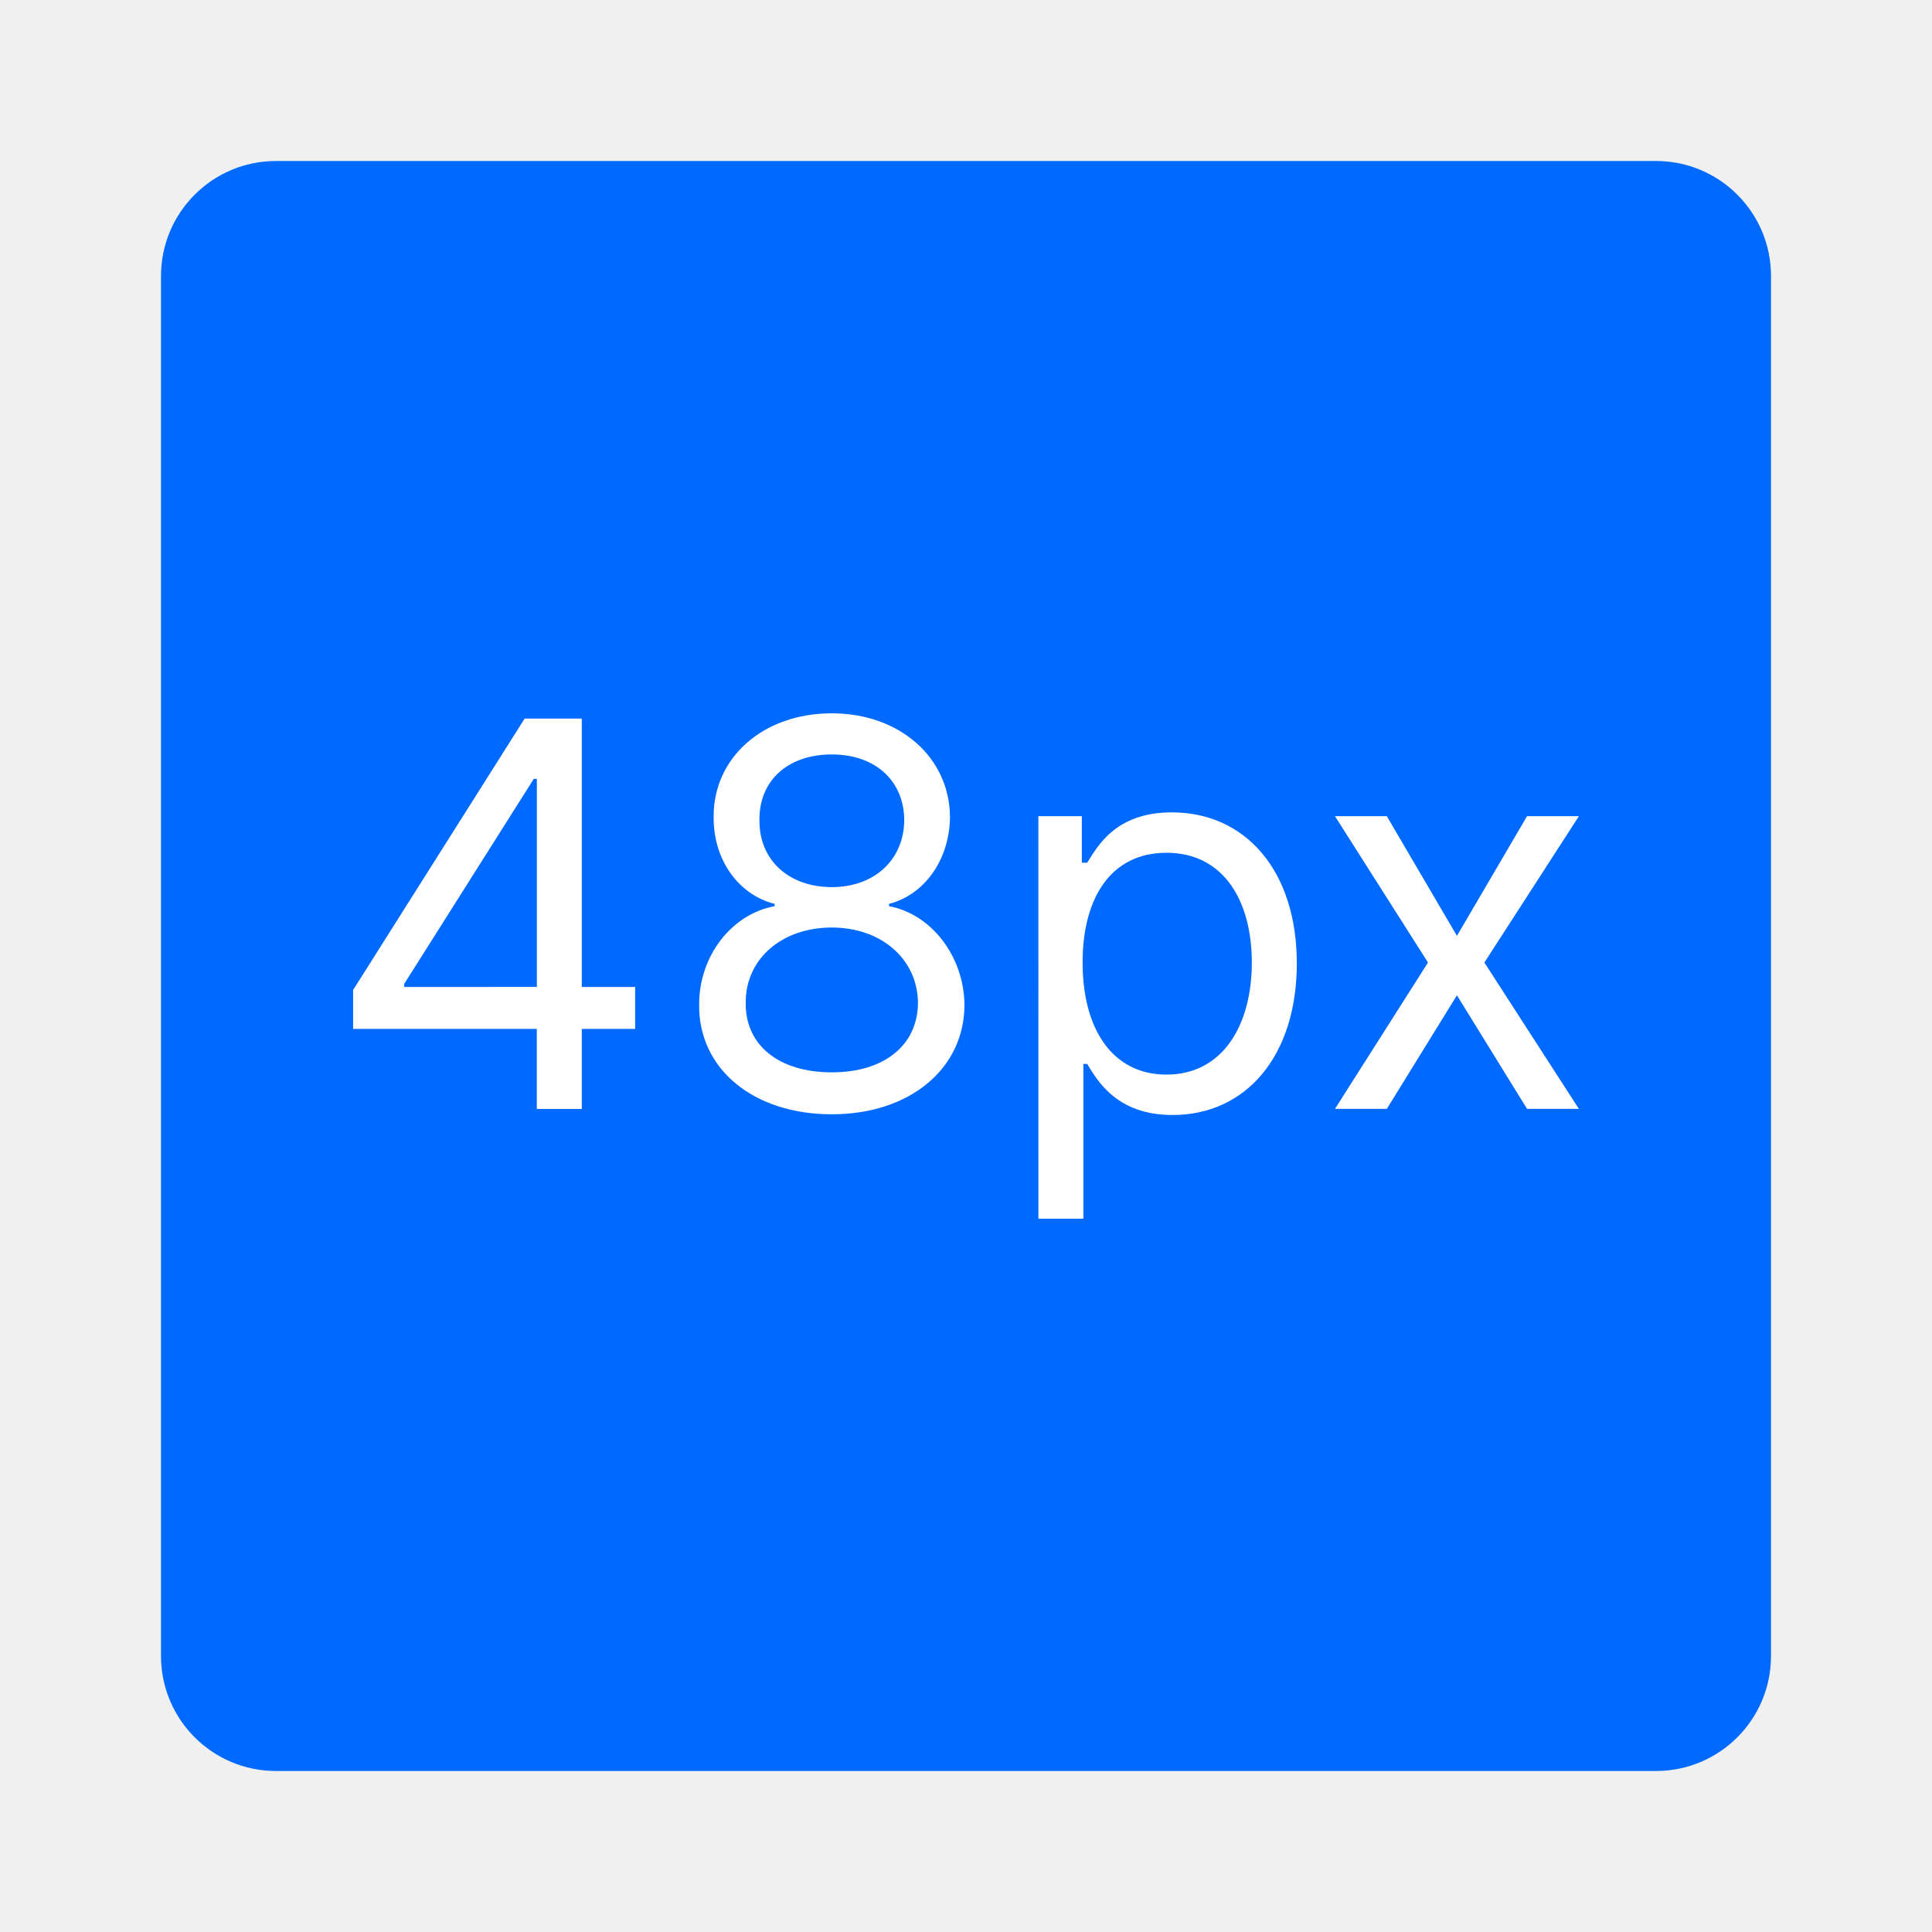
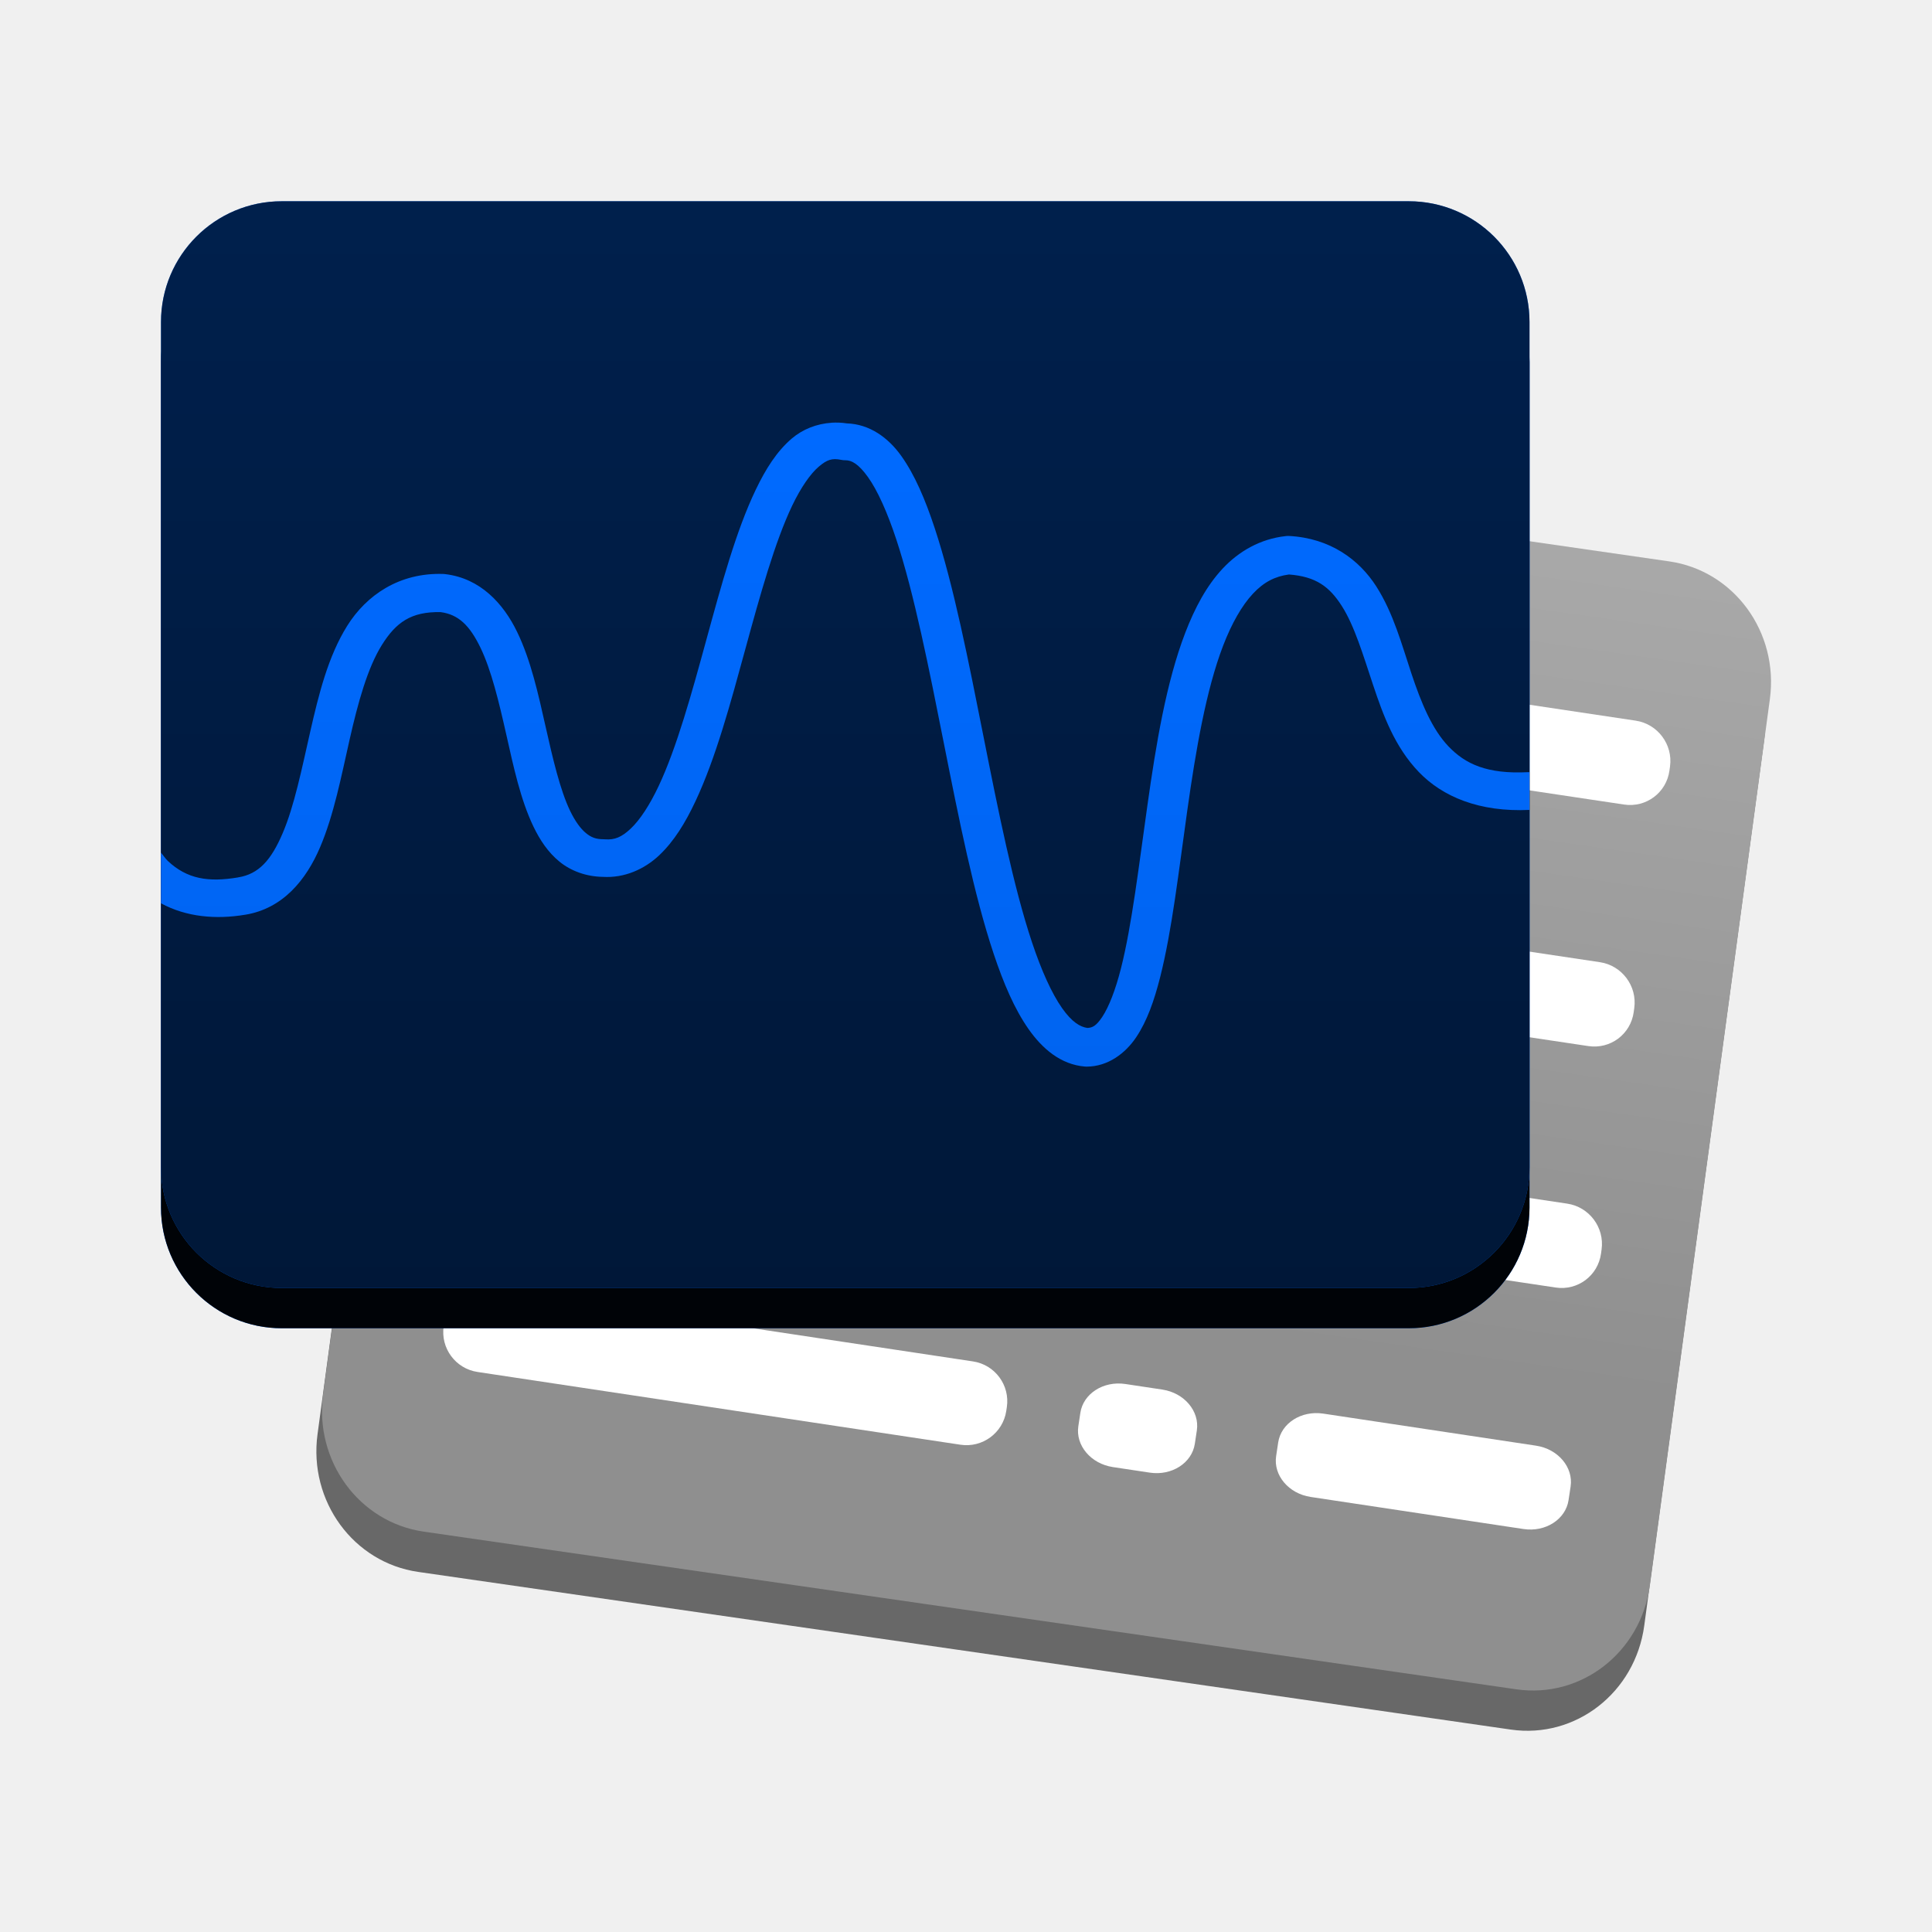
<svg xmlns="http://www.w3.org/2000/svg" version="1.1" viewBox="0 0 48 48">
-   <rect x="4" y="4" width="40" height="40" rx="2.857" ry="2.857" fill="#006aff" stroke-width="1.429" />
-   <g fill="#fff" stroke-width="1.429" aria-label="48px">
-     <path d="m8.773 25.563h4.564v1.989h1.117v-1.989h1.326v-1.042h-1.326v-6.667h-1.42l-4.261 6.742zm1.269-1.042v-0.076l3.22-5.095h0.076v5.17z" />
-     <path d="m20.667 27.684c1.937 0 3.286-1.132 3.295-2.708-0.009-1.226-0.829-2.268-1.875-2.462v-0.057c0.909-0.237 1.506-1.127 1.515-2.159-0.009-1.477-1.25-2.576-2.936-2.576-1.705 0-2.945 1.098-2.936 2.576-0.009 1.032 0.587 1.922 1.515 2.159v0.057c-1.065 0.194-1.884 1.236-1.875 2.462-0.009 1.577 1.34 2.708 3.295 2.708zm0-5.644c-1.061 0-1.809-0.663-1.799-1.667-0.009-0.985 0.71-1.629 1.799-1.629 1.07 0 1.79 0.644 1.799 1.629-0.009 1.004-0.758 1.667-1.799 1.667zm0 4.602c-1.33 0-2.15-0.682-2.14-1.723-0.009-1.094 0.895-1.875 2.14-1.875 1.226 0 2.131 0.781 2.14 1.875-0.009 1.042-0.829 1.723-2.14 1.723z" />
-     <path d="m25.799 30.278h1.117v-3.845h0.095c0.246 0.398 0.72 1.269 2.121 1.269 1.818 0 3.087-1.458 3.087-3.769 0-2.292-1.269-3.75-3.106-3.75-1.42 0-1.856 0.871-2.102 1.25h-0.133v-1.155h-1.08zm1.098-6.364c0-1.629 0.72-2.727 2.083-2.727 1.42 0 2.121 1.193 2.121 2.727 0 1.553-0.72 2.784-2.121 2.784-1.345 0-2.083-1.136-2.083-2.784z" />
-     <path d="m34.455 20.278h-1.288l2.311 3.636-2.311 3.636h1.288l1.742-2.822 1.742 2.822h1.288l-2.348-3.636 2.348-3.636h-1.288l-1.742 2.973z" />
+   <defs>
+     <linearGradient id="linearGradient917" x1="44" x2="40" y1="14" y2="42" gradientTransform="translate(40.66552,-1.621331)" gradientUnits="userSpaceOnUse">
+       <stop stop-color="#b2b2b2" offset="0" />
+       <stop stop-color="#8f8f8f" offset="1" />
+     </linearGradient>
+     <linearGradient id="linearGradient1138" x1="-1.502" x2="-1.493" y1="28.569" y2="11.486" gradientTransform="matrix(1 0 0 .9416175 5.454547 -.3323631)" gradientUnits="userSpaceOnUse">
+       <stop stop-opacity=".055" offset="0" />
+       <stop stop-opacity="0" offset="1" />
+     </linearGradient>
+     <style id="current-color-scheme" type="text/css">.ColorScheme-Highlight {
+     color:#006aff;
+     }
+     .ColorScheme-HighlightedText {
+     color:#ffffff;
+     }</style>
+     <linearGradient id="linearGradient955" x1="4" x2="4" y1="32" y2="5" gradientUnits="userSpaceOnUse">
+       <stop stop-opacity=".78" offset="0" />
+       <stop stop-opacity=".7" offset="1" />
+     </linearGradient>
+   </defs>
+   <path d="m14.185 11.03 27.145 3.917c1.611 0.232 2.727 1.759 2.502 3.422l-2.981 22.019c-0.225 1.663-1.704 2.815-3.315 2.583l-27.145-3.917c-1.611-0.232-2.727-1.759-2.502-3.422l2.981-22.019c0.225-1.663 1.704-2.815 3.315-2.583z" fill="#686868" />
+   <path d="m14.325 10.03 27.145 3.917c1.611 0.232 2.727 1.759 2.502 3.422l-2.981 22.019c-0.225 1.663-1.704 2.815-3.315 2.583l-27.145-3.917c-1.611-0.232-2.727-1.759-2.502-3.422l2.981-22.019c0.225-1.663 1.704-2.815 3.315-2.583z" fill="url(#linearGradient917)" />
+   <g fill="#fff">
+     <rect transform="matrix(.9889641 .1481552 -.1363439 .9906616 0 0)" x="15.424" y="11.687" width="28.279" height="2.104" rx="1" ry="1" />
+     <rect transform="matrix(.9889691 .1481219 -.1363747 .9906573 0 0)" x="15.351" y="17.755" width="28.291" height="2.104" rx="1" ry="1" />
+     <rect transform="matrix(.9889641 .1481552 -.1363439 .9906616 0 0)" x="15.376" y="23.807" width="28.279" height="2.104" rx="1" ry="1" />
+     <rect transform="rotate(8.567974)" x="15.809" y="29.845" width="14.135" height="2.093" rx="1" ry="1" />
+     <rect transform="rotate(8.567978)" x="36.741" y="29.831" width="7.347" height="2.094" rx="1" ry=".876" />
+     <rect transform="rotate(8.567978)" x="31.771" y="29.836" width="2.927" height="2.087" rx="1" ry=".876" />
  </g>
+   <rect class="ColorScheme-Highlight" x="4" y="6" width="34" height="27" rx="3" ry="3" fill="currentColor" />
+   <rect x="4" y="6" width="34" height="27" rx="3" ry="3" fill-opacity=".97" />
+   <rect class="ColorScheme-Highlight" x="4" y="5" width="34" height="27" rx="3" ry="3" color="#006aff" fill="currentColor" />
+   <rect class="ColorScheme-Highlight" x="4" y="5" width="34" height="27" rx="3" ry="3" color="#006aff" fill="url(#linearGradient955)" />
+   <path class="ColorScheme-Highlight" d="m20.664 10.503c-0.372 0.023-0.723 0.162-0.992 0.392-0.375 0.32-0.649 0.758-0.895 1.271-0.492 1.025-0.856 2.372-1.225 3.719-0.368 1.347-0.74 2.692-1.186 3.64-0.223 0.474-0.466 0.845-0.695 1.061s-0.403 0.284-0.633 0.267a0.5 0.471 0 0 0-0.039-0.002c-0.195 2.39e-4 -0.311-0.046-0.443-0.154-0.132-0.108-0.269-0.296-0.393-0.554-0.247-0.516-0.428-1.289-0.609-2.095-0.181-0.806-0.365-1.644-0.707-2.35-0.342-0.706-0.916-1.331-1.785-1.434a0.5 0.471 0 0 0-0.043-0.004c-1.101-0.039-1.919 0.531-2.393 1.289-0.474 0.758-0.706 1.698-0.918 2.628-0.211 0.93-0.398 1.853-0.684 2.521-0.285 0.669-0.594 1.019-1.107 1.1a0.5 0.471 0 0 0-0.006 0.002c-0.735 0.123-1.264 0.039-1.742-0.41-0.058-0.055-0.113-0.139-0.17-0.208v1.26c0.633 0.344 1.371 0.404 2.086 0.285h0.002c0.944-0.151 1.522-0.872 1.865-1.677 0.344-0.807 0.527-1.763 0.734-2.676 0.207-0.913 0.444-1.778 0.801-2.349 0.35-0.56 0.725-0.833 1.461-0.817 0.44 0.058 0.72 0.328 0.988 0.881 0.271 0.56 0.46 1.35 0.641 2.154 0.181 0.803 0.353 1.617 0.674 2.288 0.161 0.335 0.361 0.641 0.65 0.877 0.283 0.231 0.664 0.371 1.074 0.377 0.539 0.034 1.036-0.19 1.402-0.535 0.37-0.349 0.652-0.811 0.902-1.344 0.502-1.067 0.872-2.438 1.24-3.785 0.368-1.347 0.736-2.669 1.166-3.566 0.215-0.448 0.45-0.784 0.656-0.96 0.206-0.176 0.331-0.215 0.553-0.171a0.5 0.471 0 0 0 0.109 0.011c0.148-0.002 0.321 0.082 0.561 0.417 0.24 0.336 0.483 0.88 0.705 1.552 0.443 1.344 0.811 3.197 1.182 5.067 0.371 1.869 0.746 3.757 1.238 5.23 0.246 0.736 0.518 1.37 0.863 1.863 0.345 0.493 0.803 0.884 1.4 0.934a0.5 0.471 0 0 0 0.049 0.002c0.528-0.003 0.962-0.332 1.23-0.734 0.268-0.402 0.444-0.904 0.592-1.486 0.296-1.165 0.464-2.658 0.676-4.153 0.211-1.494 0.467-2.987 0.889-4.085 0.211-0.549 0.463-0.995 0.742-1.293 0.269-0.288 0.548-0.43 0.893-0.476 0.675 0.05 1.011 0.308 1.314 0.783 0.314 0.491 0.527 1.212 0.777 1.962 0.25 0.75 0.539 1.54 1.135 2.161 0.591 0.616 1.507 1.001 2.748 0.943v-0.938a0.5 0.471 0 0 0-0.027 0c-1.032 0.054-1.566-0.207-1.979-0.636-0.412-0.429-0.683-1.088-0.924-1.812-0.241-0.724-0.449-1.503-0.873-2.166-0.424-0.663-1.144-1.201-2.17-1.254a0.5 0.471 0 0 0-0.086 0.004c-0.626 0.069-1.159 0.376-1.561 0.806-0.402 0.43-0.692 0.978-0.93 1.596-0.474 1.236-0.726 2.772-0.939 4.281-0.214 1.509-0.388 2.993-0.658 4.057-0.135 0.532-0.3 0.957-0.465 1.205-0.155 0.232-0.249 0.268-0.369 0.274-0.175-0.024-0.383-0.141-0.631-0.495-0.258-0.368-0.513-0.936-0.744-1.628-0.462-1.382-0.836-3.251-1.207-5.12-0.371-1.869-0.737-3.737-1.211-5.173-0.237-0.718-0.497-1.327-0.832-1.797-0.324-0.454-0.789-0.79-1.354-0.807-0.126-0.02-0.253-0.024-0.377-0.017z" fill="currentColor" stroke-width="1" />
+   <path d="m20.664 10.503c-0.372 0.023-0.723 0.162-0.992 0.392-0.375 0.32-0.649 0.758-0.895 1.271-0.492 1.025-0.856 2.372-1.225 3.719-0.368 1.347-0.74 2.692-1.186 3.64-0.223 0.474-0.466 0.845-0.695 1.061s-0.403 0.284-0.633 0.267a0.5 0.471 0 0 0-0.039-0.002c-0.195 2.39e-4 -0.311-0.046-0.443-0.154-0.132-0.108-0.269-0.296-0.393-0.554-0.247-0.516-0.428-1.289-0.609-2.095-0.181-0.806-0.365-1.644-0.707-2.35-0.342-0.706-0.916-1.331-1.785-1.434a0.5 0.471 0 0 0-0.043-0.004c-1.101-0.039-1.919 0.531-2.393 1.289-0.474 0.758-0.706 1.698-0.918 2.628-0.211 0.93-0.398 1.853-0.684 2.521-0.285 0.669-0.594 1.019-1.107 1.1a0.5 0.471 0 0 0-0.006 0.002c-0.735 0.123-1.264 0.039-1.742-0.41-0.058-0.055-0.113-0.139-0.17-0.208v1.26c0.633 0.344 1.371 0.404 2.086 0.285h0.002c0.944-0.151 1.522-0.872 1.865-1.677 0.344-0.807 0.527-1.763 0.734-2.676 0.207-0.913 0.444-1.778 0.801-2.349 0.35-0.56 0.725-0.833 1.461-0.817 0.44 0.058 0.72 0.328 0.988 0.881 0.271 0.56 0.46 1.35 0.641 2.154 0.181 0.803 0.353 1.617 0.674 2.288 0.161 0.335 0.361 0.641 0.65 0.877 0.283 0.231 0.664 0.371 1.074 0.377 0.539 0.034 1.036-0.19 1.402-0.535 0.37-0.349 0.652-0.811 0.902-1.344 0.502-1.067 0.872-2.438 1.24-3.785 0.368-1.347 0.736-2.669 1.166-3.566 0.215-0.448 0.45-0.784 0.656-0.96s0.331-0.215 0.553-0.171a0.5 0.471 0 0 0 0.109 0.011c0.148-0.002 0.321 0.082 0.561 0.417 0.24 0.336 0.483 0.88 0.705 1.552 0.443 1.344 0.811 3.197 1.182 5.067 0.371 1.869 0.746 3.757 1.238 5.23 0.246 0.736 0.518 1.37 0.863 1.863 0.345 0.493 0.803 0.884 1.4 0.934a0.5 0.471 0 0 0 0.049 0.002c0.528-0.003 0.962-0.332 1.23-0.734 0.268-0.402 0.444-0.904 0.592-1.486 0.296-1.165 0.464-2.658 0.676-4.153 0.211-1.494 0.467-2.987 0.889-4.085 0.211-0.549 0.463-0.995 0.742-1.293 0.269-0.288 0.548-0.43 0.893-0.476 0.675 0.05 1.011 0.308 1.314 0.783 0.314 0.491 0.527 1.212 0.777 1.962 0.25 0.75 0.539 1.54 1.135 2.161 0.591 0.616 1.507 1.001 2.748 0.943v-0.938a0.5 0.471 0 0 0-0.027 0c-1.032 0.054-1.566-0.207-1.979-0.636-0.412-0.429-0.683-1.088-0.924-1.812-0.241-0.724-0.449-1.503-0.873-2.166-0.424-0.663-1.144-1.201-2.17-1.254a0.5 0.471 0 0 0-0.086 0.004c-0.626 0.069-1.159 0.376-1.561 0.806-0.402 0.43-0.692 0.978-0.93 1.596-0.474 1.236-0.726 2.772-0.939 4.281-0.214 1.509-0.388 2.993-0.658 4.057-0.135 0.532-0.3 0.957-0.465 1.205-0.155 0.232-0.249 0.268-0.369 0.274-0.175-0.023-0.383-0.141-0.631-0.495-0.258-0.368-0.513-0.936-0.744-1.628-0.462-1.382-0.836-3.251-1.207-5.12-0.371-1.869-0.737-3.737-1.211-5.173-0.237-0.718-0.497-1.327-0.832-1.797-0.324-0.454-0.789-0.79-1.354-0.807-0.126-0.02-0.253-0.024-0.377-0.017z" fill="url(#linearGradient1138)" stroke-width="1" />
</svg>
